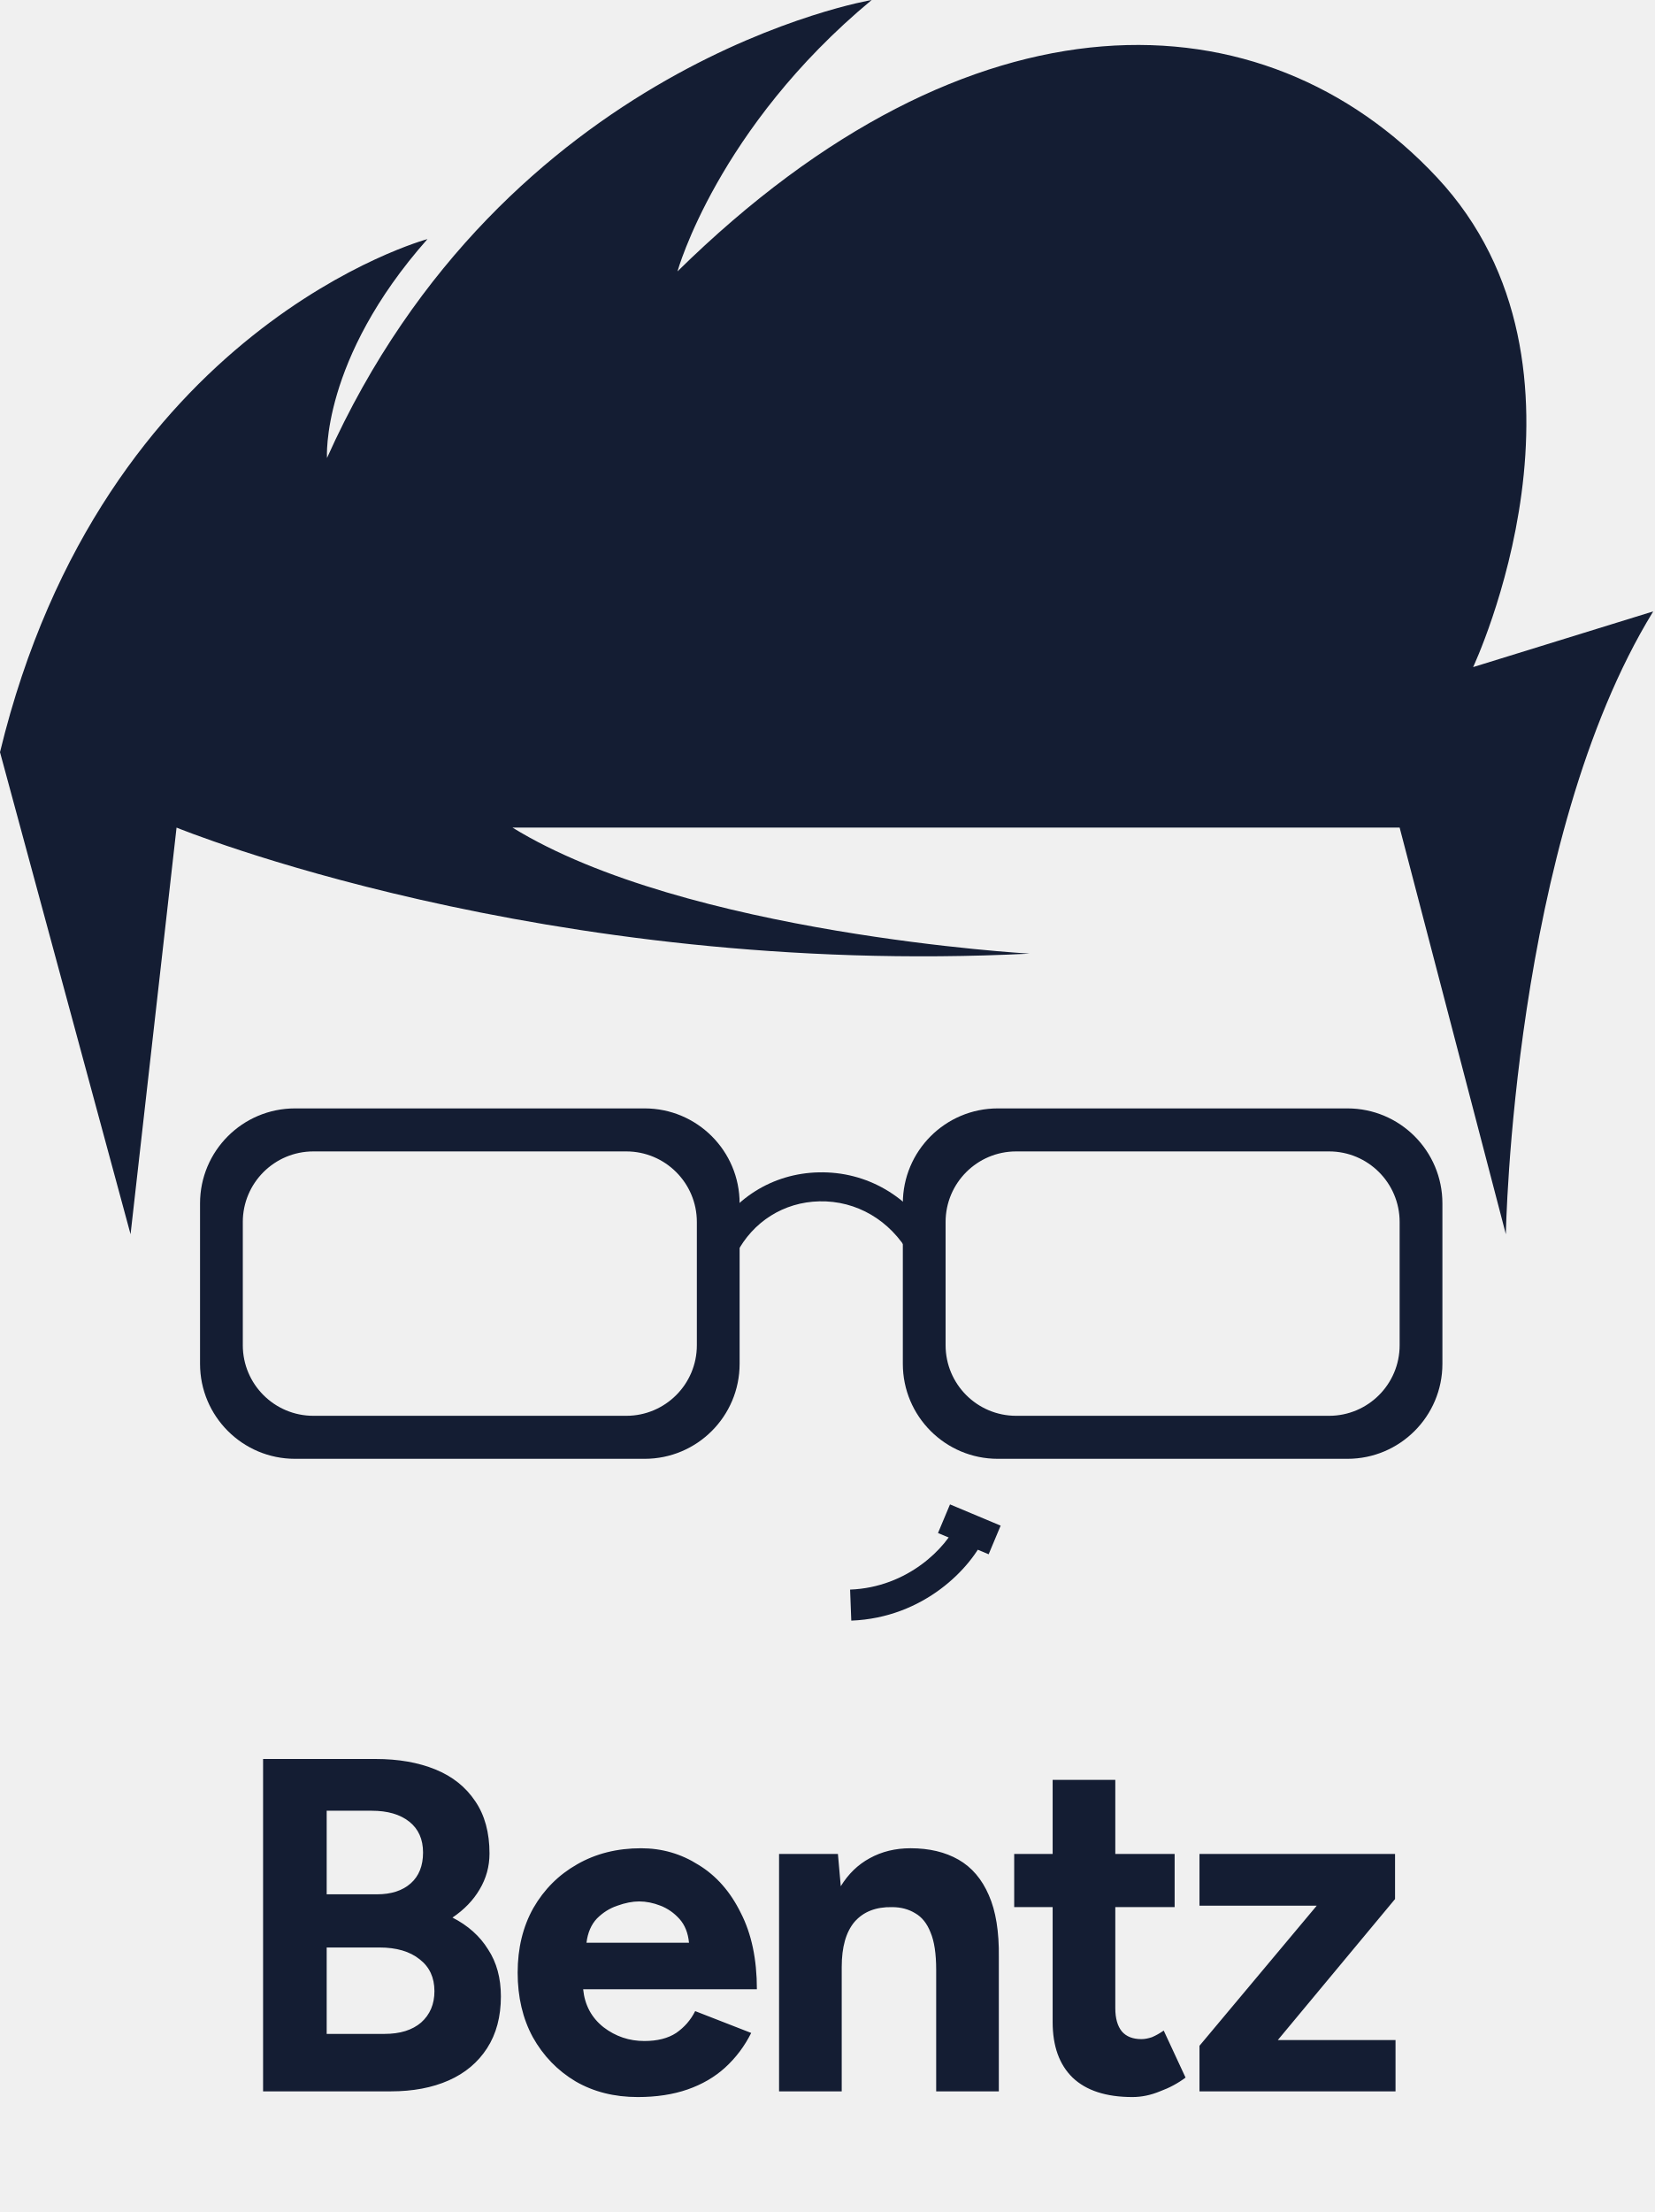
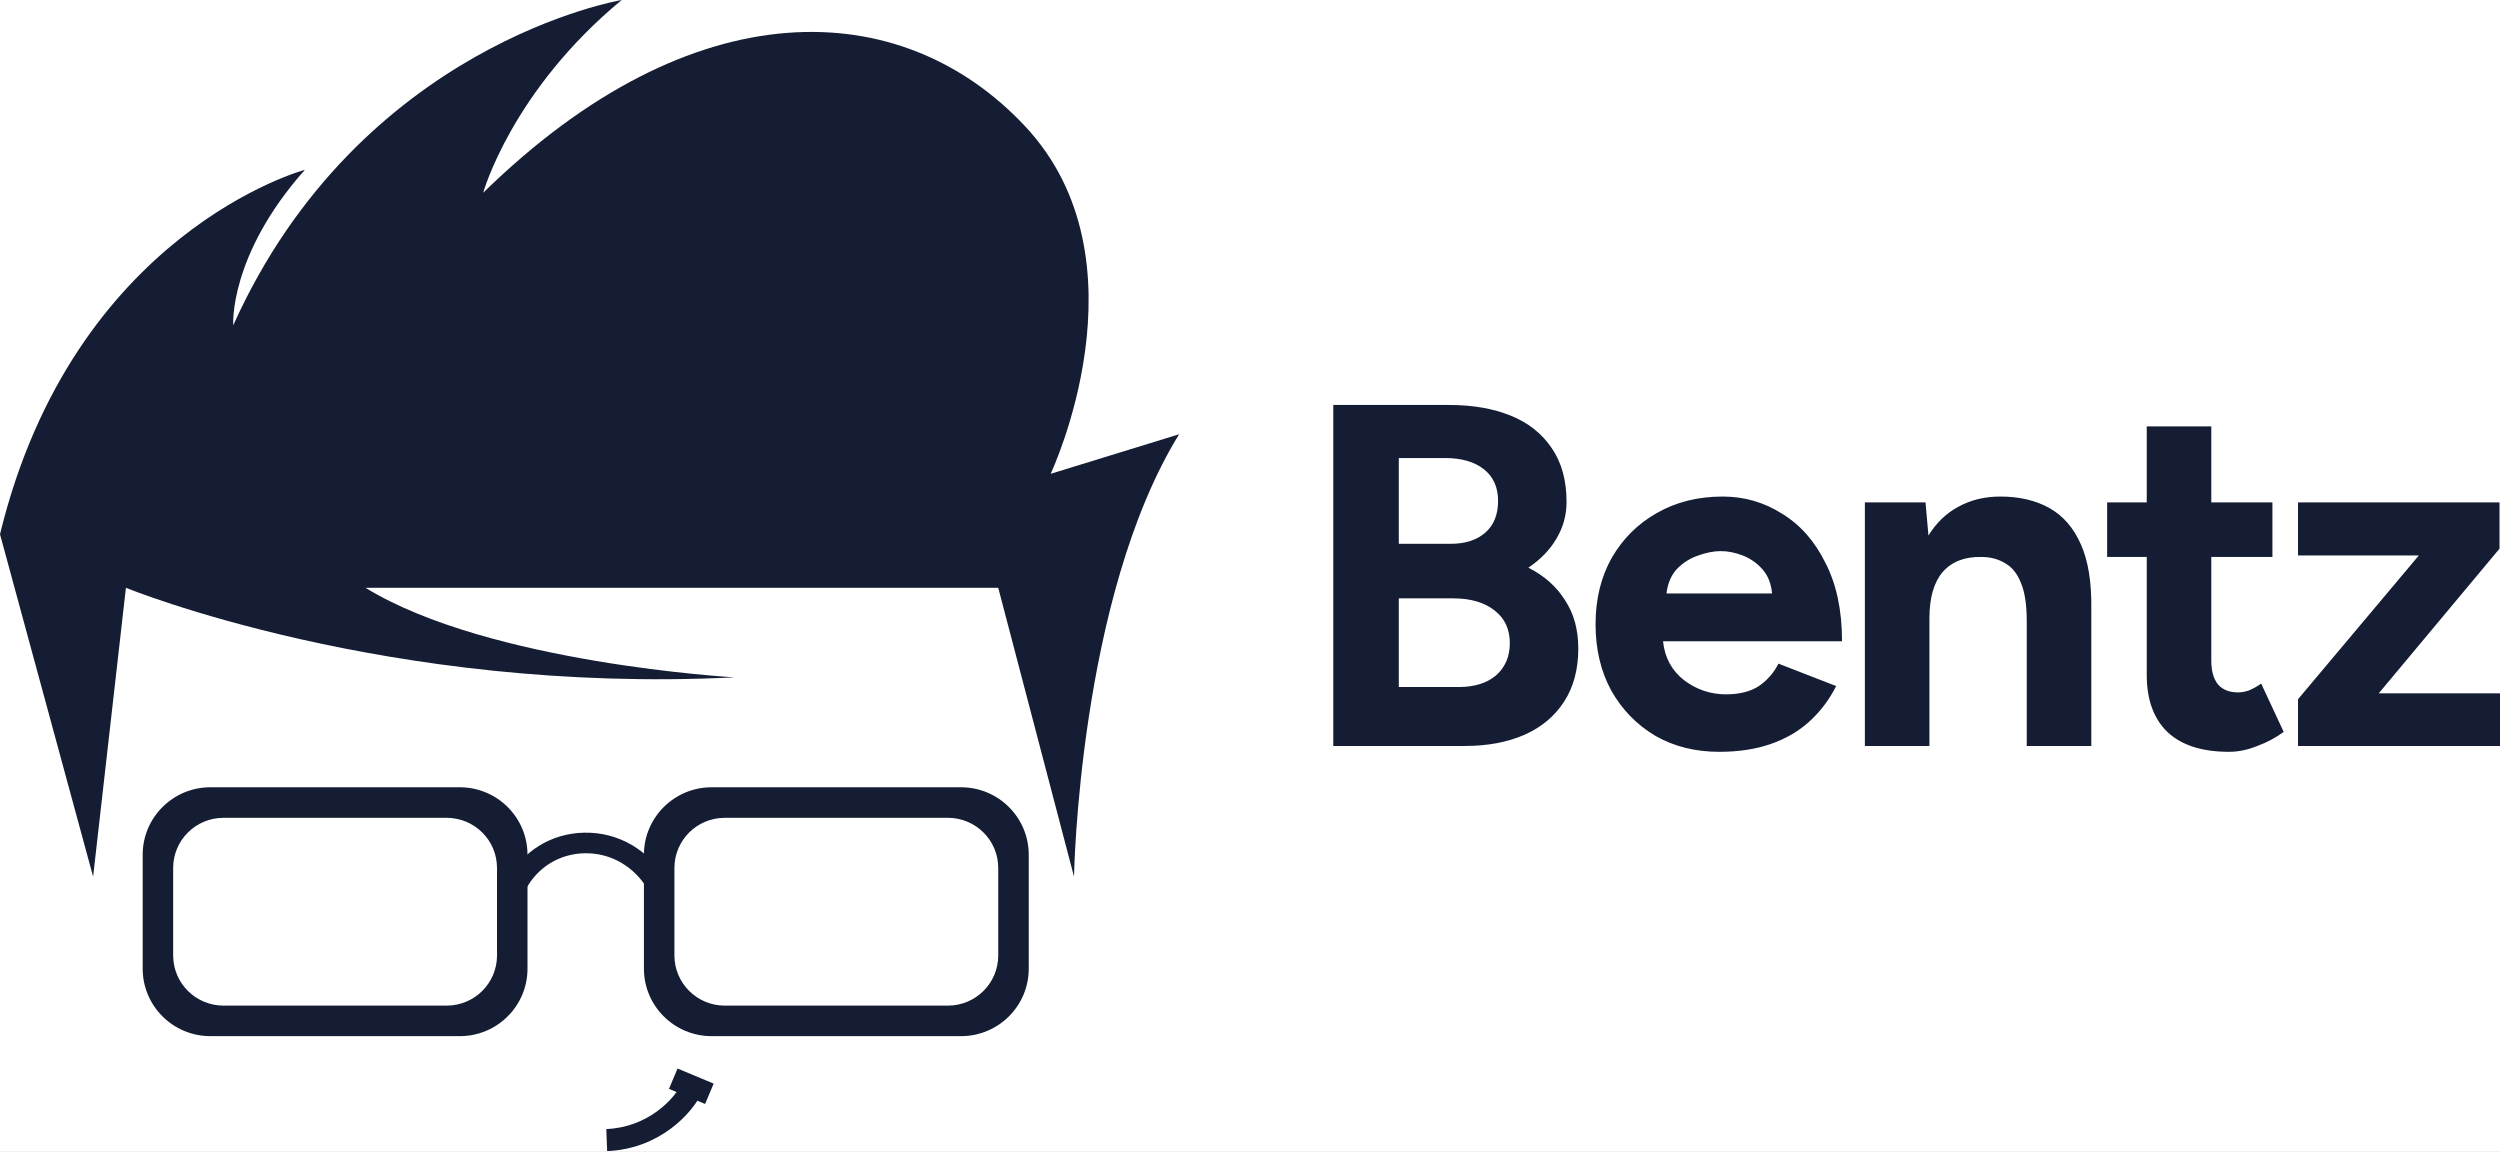
- <svg xmlns="http://www.w3.org/2000/svg" width="386" height="516" viewBox="0 0 386 516" fill="none">
-   <path d="M162.603 313.803C162.603 322.896 155.231 330.269 146.136 330.269H73.121C64.027 330.269 56.656 322.896 56.656 313.803V285.06C56.656 275.967 64.027 268.595 73.121 268.595H146.136C155.231 268.595 162.603 275.967 162.603 285.06V313.803ZM150.417 258.56H68.84C56.6 258.56 46.677 268.484 46.677 280.723V318.14C46.677 330.381 56.6 340.303 68.84 340.303H150.417C162.657 340.303 172.58 330.381 172.58 318.14V280.723C172.58 268.484 162.657 258.56 150.417 258.56Z" fill="#141D33" />
-   <path d="M326.589 313.803C326.589 322.896 319.217 330.269 310.124 330.269H237.108C228.015 330.269 220.643 322.896 220.643 313.803V285.06C220.643 275.967 228.015 268.595 237.108 268.595H310.124C319.217 268.595 326.589 275.967 326.589 285.06V313.803ZM314.405 258.56H232.827C220.587 258.56 210.665 268.484 210.665 280.723V318.14C210.665 330.381 220.587 340.303 232.827 340.303H314.405C326.644 340.303 336.568 330.381 336.568 318.14V280.723C336.568 268.484 326.644 258.56 314.405 258.56Z" fill="#141D33" />
-   <path d="M212.204 292.539C207.701 284.652 199.851 280.041 191.191 280.24C182.911 280.417 175.677 284.967 171.841 292.411L165.828 289.312C170.82 279.628 180.247 273.709 191.045 273.479C202.248 273.223 212.327 279.109 218.079 289.184L212.204 292.539Z" fill="#141D33" />
-   <path d="M198.636 378.048L198.359 370.811C211.865 370.292 220.863 360.977 223.361 355.227L230.004 358.116C226.676 365.772 215.576 377.395 198.636 378.048Z" fill="#141D33" />
-   <path d="M230.688 362.571L218.871 357.613L221.672 350.935L233.489 355.892L230.688 362.571Z" fill="#141D33" />
-   <path d="M30.464 287.919L41.196 193.055C41.196 193.055 126.748 228.168 240.264 222.459C240.264 222.459 159.976 217.928 119.584 193.055H326.589L351.376 287.919C351.376 287.919 352.905 196.111 385.759 142.625L343.736 155.615C343.736 155.615 376.673 85.615 335.293 41.375C294.775 -1.945 226.684 -4.096 158.081 63.311C158.081 63.311 167.349 29.904 203.397 6.10352e-05C203.397 6.10352e-05 117.783 14.337 76.301 106.839C76.301 106.839 74.771 83.976 99.741 55.775C99.741 55.775 24.079 76.091 0 175.461L30.464 287.919Z" fill="#141D33" />
-   <path d="M61.386 487.856V410.324H87.637C92.953 410.324 97.605 411.136 101.592 412.761C105.58 414.385 108.681 416.859 110.896 420.182C113.111 423.431 114.219 427.492 114.219 432.365C114.219 435.393 113.444 438.199 111.893 440.783C110.416 443.294 108.312 445.472 105.58 447.318C109.198 449.164 111.967 451.637 113.887 454.739C115.88 457.766 116.877 461.421 116.877 465.704C116.877 470.43 115.807 474.454 113.665 477.777C111.524 481.1 108.533 483.61 104.694 485.308C100.854 487.007 96.35 487.856 91.181 487.856H61.386ZM76.228 474.454H89.741C93.359 474.454 96.202 473.568 98.269 471.796C100.337 469.95 101.371 467.513 101.371 464.486C101.371 461.31 100.226 458.837 97.937 457.065C95.648 455.219 92.51 454.296 88.523 454.296H76.228V474.454ZM76.228 441.891H87.969C91.292 441.891 93.913 441.041 95.833 439.343C97.753 437.645 98.713 435.245 98.713 432.144C98.713 429.042 97.642 426.643 95.501 424.944C93.359 423.246 90.442 422.397 86.751 422.397H76.228V441.891ZM148.81 489.185C143.346 489.185 138.509 487.967 134.3 485.53C130.091 483.019 126.769 479.586 124.332 475.229C121.969 470.873 120.788 465.852 120.788 460.166C120.788 454.48 122.006 449.459 124.443 445.103C126.953 440.746 130.35 437.349 134.633 434.913C138.989 432.402 143.973 431.147 149.585 431.147C154.459 431.147 158.926 432.439 162.987 435.023C167.122 437.534 170.408 441.263 172.845 446.21C175.355 451.084 176.611 457.028 176.611 464.043H136.072C136.442 467.735 138.029 470.688 140.835 472.903C143.641 475.045 146.816 476.115 150.36 476.115C153.388 476.115 155.862 475.488 157.781 474.232C159.701 472.903 161.178 471.205 162.212 469.138L175.281 474.232C173.731 477.334 171.7 480.029 169.19 482.318C166.753 484.533 163.836 486.231 160.44 487.413C157.043 488.594 153.166 489.185 148.81 489.185ZM136.848 453.188H160.772C160.55 450.899 159.812 449.053 158.557 447.65C157.301 446.247 155.825 445.213 154.126 444.549C152.428 443.884 150.767 443.552 149.142 443.552C147.591 443.552 145.893 443.884 144.047 444.549C142.275 445.14 140.687 446.136 139.284 447.539C137.955 448.942 137.143 450.825 136.848 453.188ZM181.784 487.856V432.476H195.519L196.183 440.008C197.955 437.128 200.207 434.95 202.939 433.473C205.745 431.922 208.921 431.147 212.465 431.147C216.821 431.147 220.55 432.033 223.652 433.805C226.753 435.577 229.116 438.346 230.74 442.112C232.365 445.804 233.14 450.604 233.066 456.511V487.856H218.446V459.501C218.446 455.736 218.003 452.819 217.117 450.751C216.305 448.684 215.123 447.207 213.572 446.321C212.022 445.361 210.213 444.881 208.145 444.881C204.379 444.807 201.463 445.952 199.395 448.315C197.401 450.678 196.405 454.185 196.405 458.837V487.856H181.784ZM264.23 489.185C258.101 489.185 253.449 487.671 250.274 484.644C247.173 481.616 245.622 477.297 245.622 471.685V444.881H236.65V432.476H245.622V415.197H260.242V432.476H274.087V444.881H260.242V468.473C260.242 470.836 260.759 472.645 261.793 473.9C262.827 475.082 264.34 475.672 266.334 475.672C267.072 475.672 267.885 475.525 268.771 475.229C269.657 474.86 270.58 474.343 271.54 473.679L276.635 484.644C274.863 485.973 272.869 487.044 270.654 487.856C268.512 488.742 266.371 489.185 264.23 489.185ZM279.885 487.856V477.223L307.243 444.549H279.885V432.476H325.518V442.998L298.16 475.894H325.629V487.856H279.885Z" fill="#141D33" />
+ <svg xmlns="http://www.w3.org/2000/svg" width="139" height="64" viewBox="0 0 139 64" fill="none">
+   <rect width="139" height="64" fill="white" />
+   <path d="M27.634 53.124C27.634 54.663 26.381 55.912 24.835 55.912H12.427C10.881 55.912 9.628 54.663 9.628 53.124V48.258C9.628 46.719 10.881 45.471 12.427 45.471H24.835C26.381 45.471 27.634 46.719 27.634 48.258V53.124ZM25.563 43.772H11.699C9.619 43.772 7.933 45.452 7.933 47.524V53.858C7.933 55.931 9.619 57.61 11.699 57.61H25.563C27.643 57.61 29.329 55.931 29.329 53.858V47.524C29.329 45.452 27.643 43.772 25.563 43.772Z" fill="#141D33" />
+   <path d="M55.502 53.124C55.502 54.663 54.25 55.912 52.704 55.912H40.296C38.75 55.912 37.498 54.663 37.498 53.124V48.258C37.498 46.719 38.75 45.471 40.296 45.471H52.704C54.25 45.471 55.502 46.719 55.502 48.258V53.124ZM53.432 43.772H39.568C37.488 43.772 35.802 45.452 35.802 47.524V53.858C35.802 55.931 37.488 57.61 39.568 57.61H53.432C55.512 57.61 57.198 55.931 57.198 53.858V47.524C57.198 45.452 55.512 43.772 53.432 43.772Z" fill="#141D33" />
+   <path d="M36.063 49.524C35.298 48.189 33.964 47.408 32.492 47.442C31.085 47.472 29.855 48.242 29.203 49.502L28.182 48.978C29.03 47.338 30.632 46.336 32.467 46.297C34.371 46.254 36.084 47.25 37.061 48.956L36.063 49.524Z" fill="#141D33" />
+   <path d="M33.757 64L33.71 62.775C36.005 62.687 37.534 61.11 37.959 60.137L39.088 60.626C38.522 61.922 36.636 63.89 33.757 64Z" fill="#141D33" />
+   <path d="M39.204 61.38L37.195 60.541L37.671 59.41L39.68 60.249L39.204 61.38Z" fill="#141D33" />
+   <path d="M5.177 48.742L7.001 32.682C7.001 32.682 21.54 38.627 40.832 37.66C40.832 37.66 27.187 36.893 20.323 32.682H55.502L59.715 48.742C59.715 48.742 59.974 33.2 65.558 24.145L58.416 26.344C58.416 26.344 64.014 14.494 56.981 7.004C50.096 -0.329 38.524 -0.693 26.865 10.718C26.865 10.718 28.44 5.062 34.566 0C34.566 0 20.017 2.427 12.967 18.087C12.967 18.087 12.707 14.216 16.951 9.442C16.951 9.442 4.092 12.881 0 29.704L5.177 48.742Z" fill="#141D33" />
+   <path d="M74.13 41.476V22.516H80.574C81.879 22.516 83.021 22.714 84 23.111C84.979 23.509 85.74 24.114 86.284 24.926C86.828 25.721 87.1 26.714 87.1 27.906C87.1 28.646 86.91 29.332 86.529 29.964C86.166 30.578 85.65 31.111 84.979 31.562C85.867 32.014 86.547 32.619 87.019 33.377C87.508 34.118 87.753 35.011 87.753 36.059C87.753 37.215 87.49 38.199 86.964 39.011C86.438 39.824 85.704 40.438 84.762 40.853C83.819 41.268 82.713 41.476 81.444 41.476H74.13ZM77.773 38.199H81.091C81.979 38.199 82.677 37.982 83.184 37.549C83.692 37.097 83.946 36.501 83.946 35.761C83.946 34.984 83.665 34.38 83.103 33.946C82.541 33.495 81.771 33.269 80.792 33.269H77.773V38.199ZM77.773 30.235H80.656C81.472 30.235 82.115 30.028 82.586 29.612C83.058 29.197 83.293 28.61 83.293 27.852C83.293 27.093 83.03 26.506 82.505 26.091C81.979 25.676 81.263 25.468 80.357 25.468H77.773V30.235ZM95.592 41.801C94.251 41.801 93.063 41.503 92.03 40.907C90.997 40.293 90.181 39.454 89.583 38.388C89.003 37.323 88.713 36.095 88.713 34.705C88.713 33.314 89.012 32.086 89.61 31.021C90.226 29.955 91.06 29.125 92.111 28.529C93.181 27.915 94.405 27.608 95.782 27.608C96.979 27.608 98.075 27.924 99.072 28.556C100.088 29.17 100.894 30.082 101.492 31.292C102.109 32.483 102.417 33.937 102.417 35.653H92.465C92.556 36.555 92.945 37.278 93.634 37.819C94.323 38.343 95.102 38.605 95.972 38.605C96.716 38.605 97.323 38.451 97.794 38.145C98.266 37.819 98.628 37.404 98.882 36.898L102.091 38.145C101.71 38.903 101.211 39.562 100.595 40.122C99.997 40.664 99.281 41.079 98.447 41.368C97.613 41.657 96.662 41.801 95.592 41.801ZM92.655 32.998H98.528C98.474 32.438 98.293 31.987 97.985 31.644C97.677 31.301 97.314 31.048 96.897 30.885C96.48 30.723 96.072 30.642 95.673 30.642C95.293 30.642 94.876 30.723 94.423 30.885C93.988 31.03 93.598 31.273 93.253 31.617C92.927 31.96 92.728 32.42 92.655 32.998ZM103.687 41.476V27.933H107.059L107.222 29.775C107.657 29.071 108.21 28.538 108.881 28.177C109.569 27.797 110.349 27.608 111.219 27.608C112.288 27.608 113.204 27.825 113.965 28.258C114.727 28.691 115.307 29.369 115.706 30.289C116.104 31.192 116.295 32.366 116.277 33.811V41.476H112.687V34.542C112.687 33.621 112.579 32.908 112.361 32.402C112.162 31.896 111.872 31.535 111.491 31.319C111.11 31.084 110.666 30.967 110.159 30.967C109.234 30.948 108.518 31.229 108.01 31.806C107.521 32.384 107.276 33.242 107.276 34.38V41.476H103.687ZM123.927 41.801C122.422 41.801 121.28 41.431 120.501 40.691C119.74 39.95 119.359 38.894 119.359 37.522V30.967H117.157V27.933H119.359V23.707H122.948V27.933H126.347V30.967H122.948V36.736C122.948 37.314 123.075 37.756 123.329 38.063C123.583 38.352 123.954 38.497 124.444 38.497C124.625 38.497 124.824 38.461 125.042 38.388C125.259 38.298 125.486 38.172 125.722 38.009L126.973 40.691C126.537 41.016 126.048 41.278 125.504 41.476C124.978 41.693 124.453 41.801 123.927 41.801ZM127.77 41.476V38.876L134.486 30.885H127.77V27.933H138.973V30.506L132.257 38.551H139V41.476H127.77Z" fill="#141D33" />
</svg>
